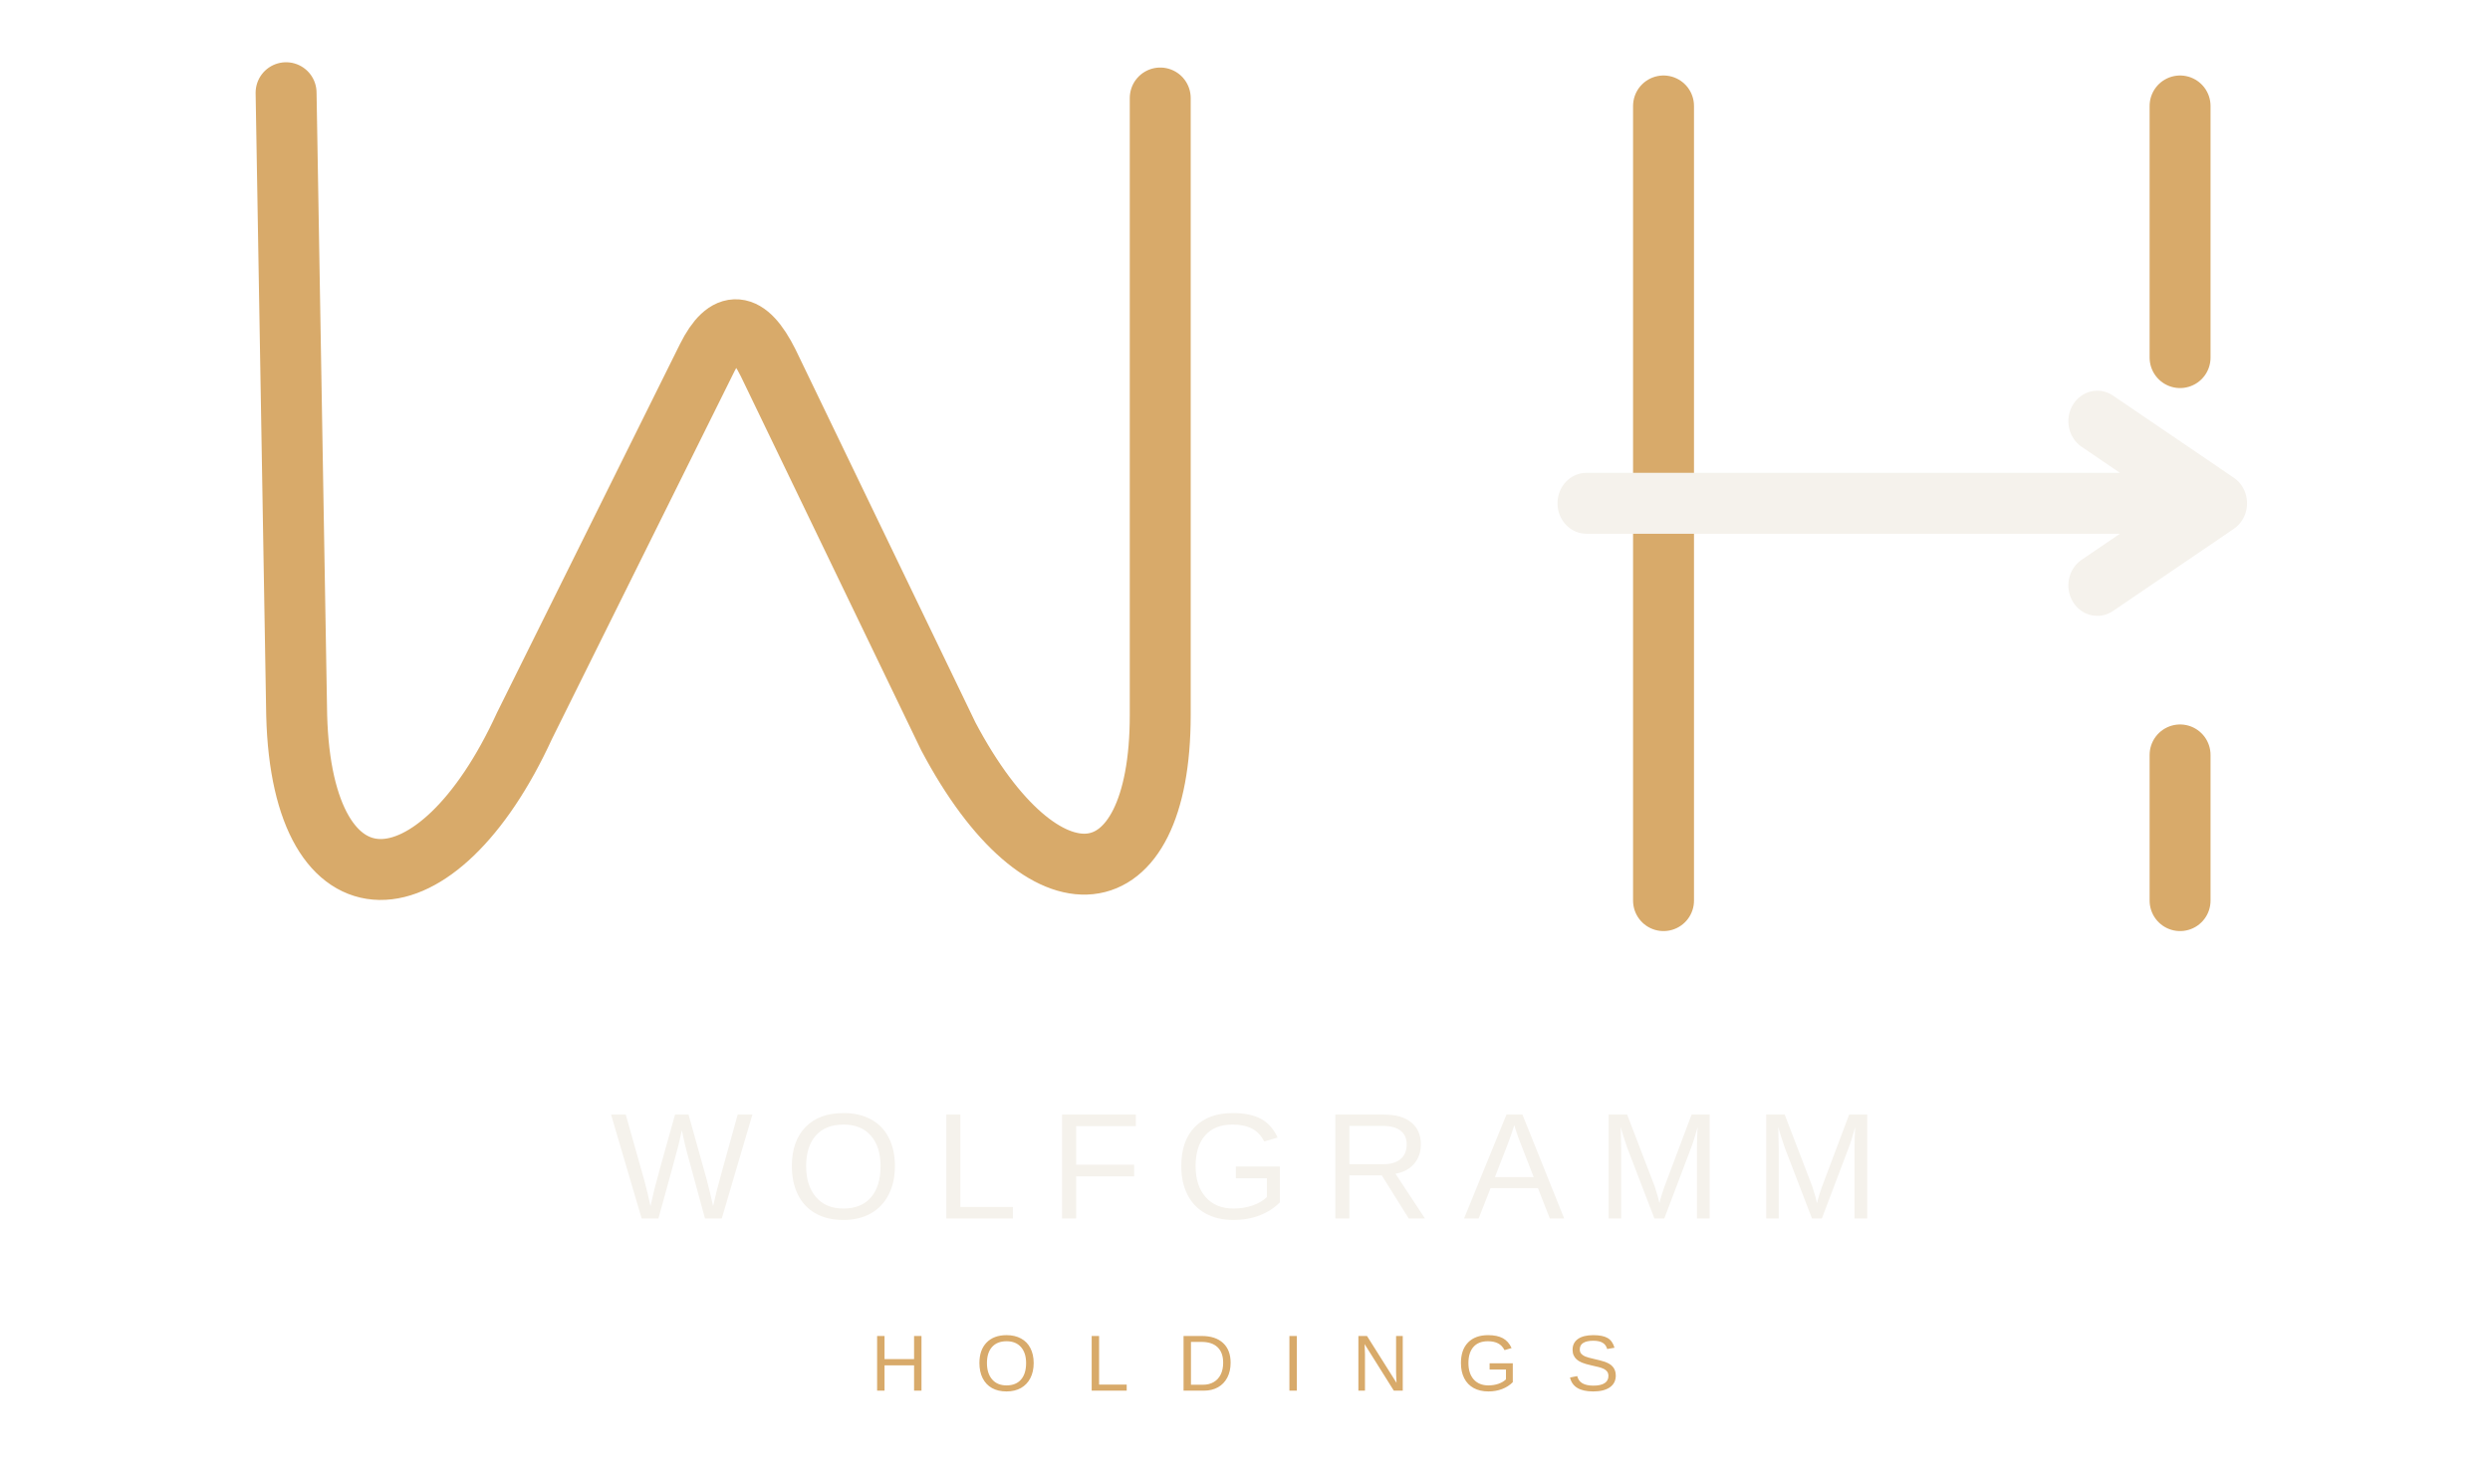
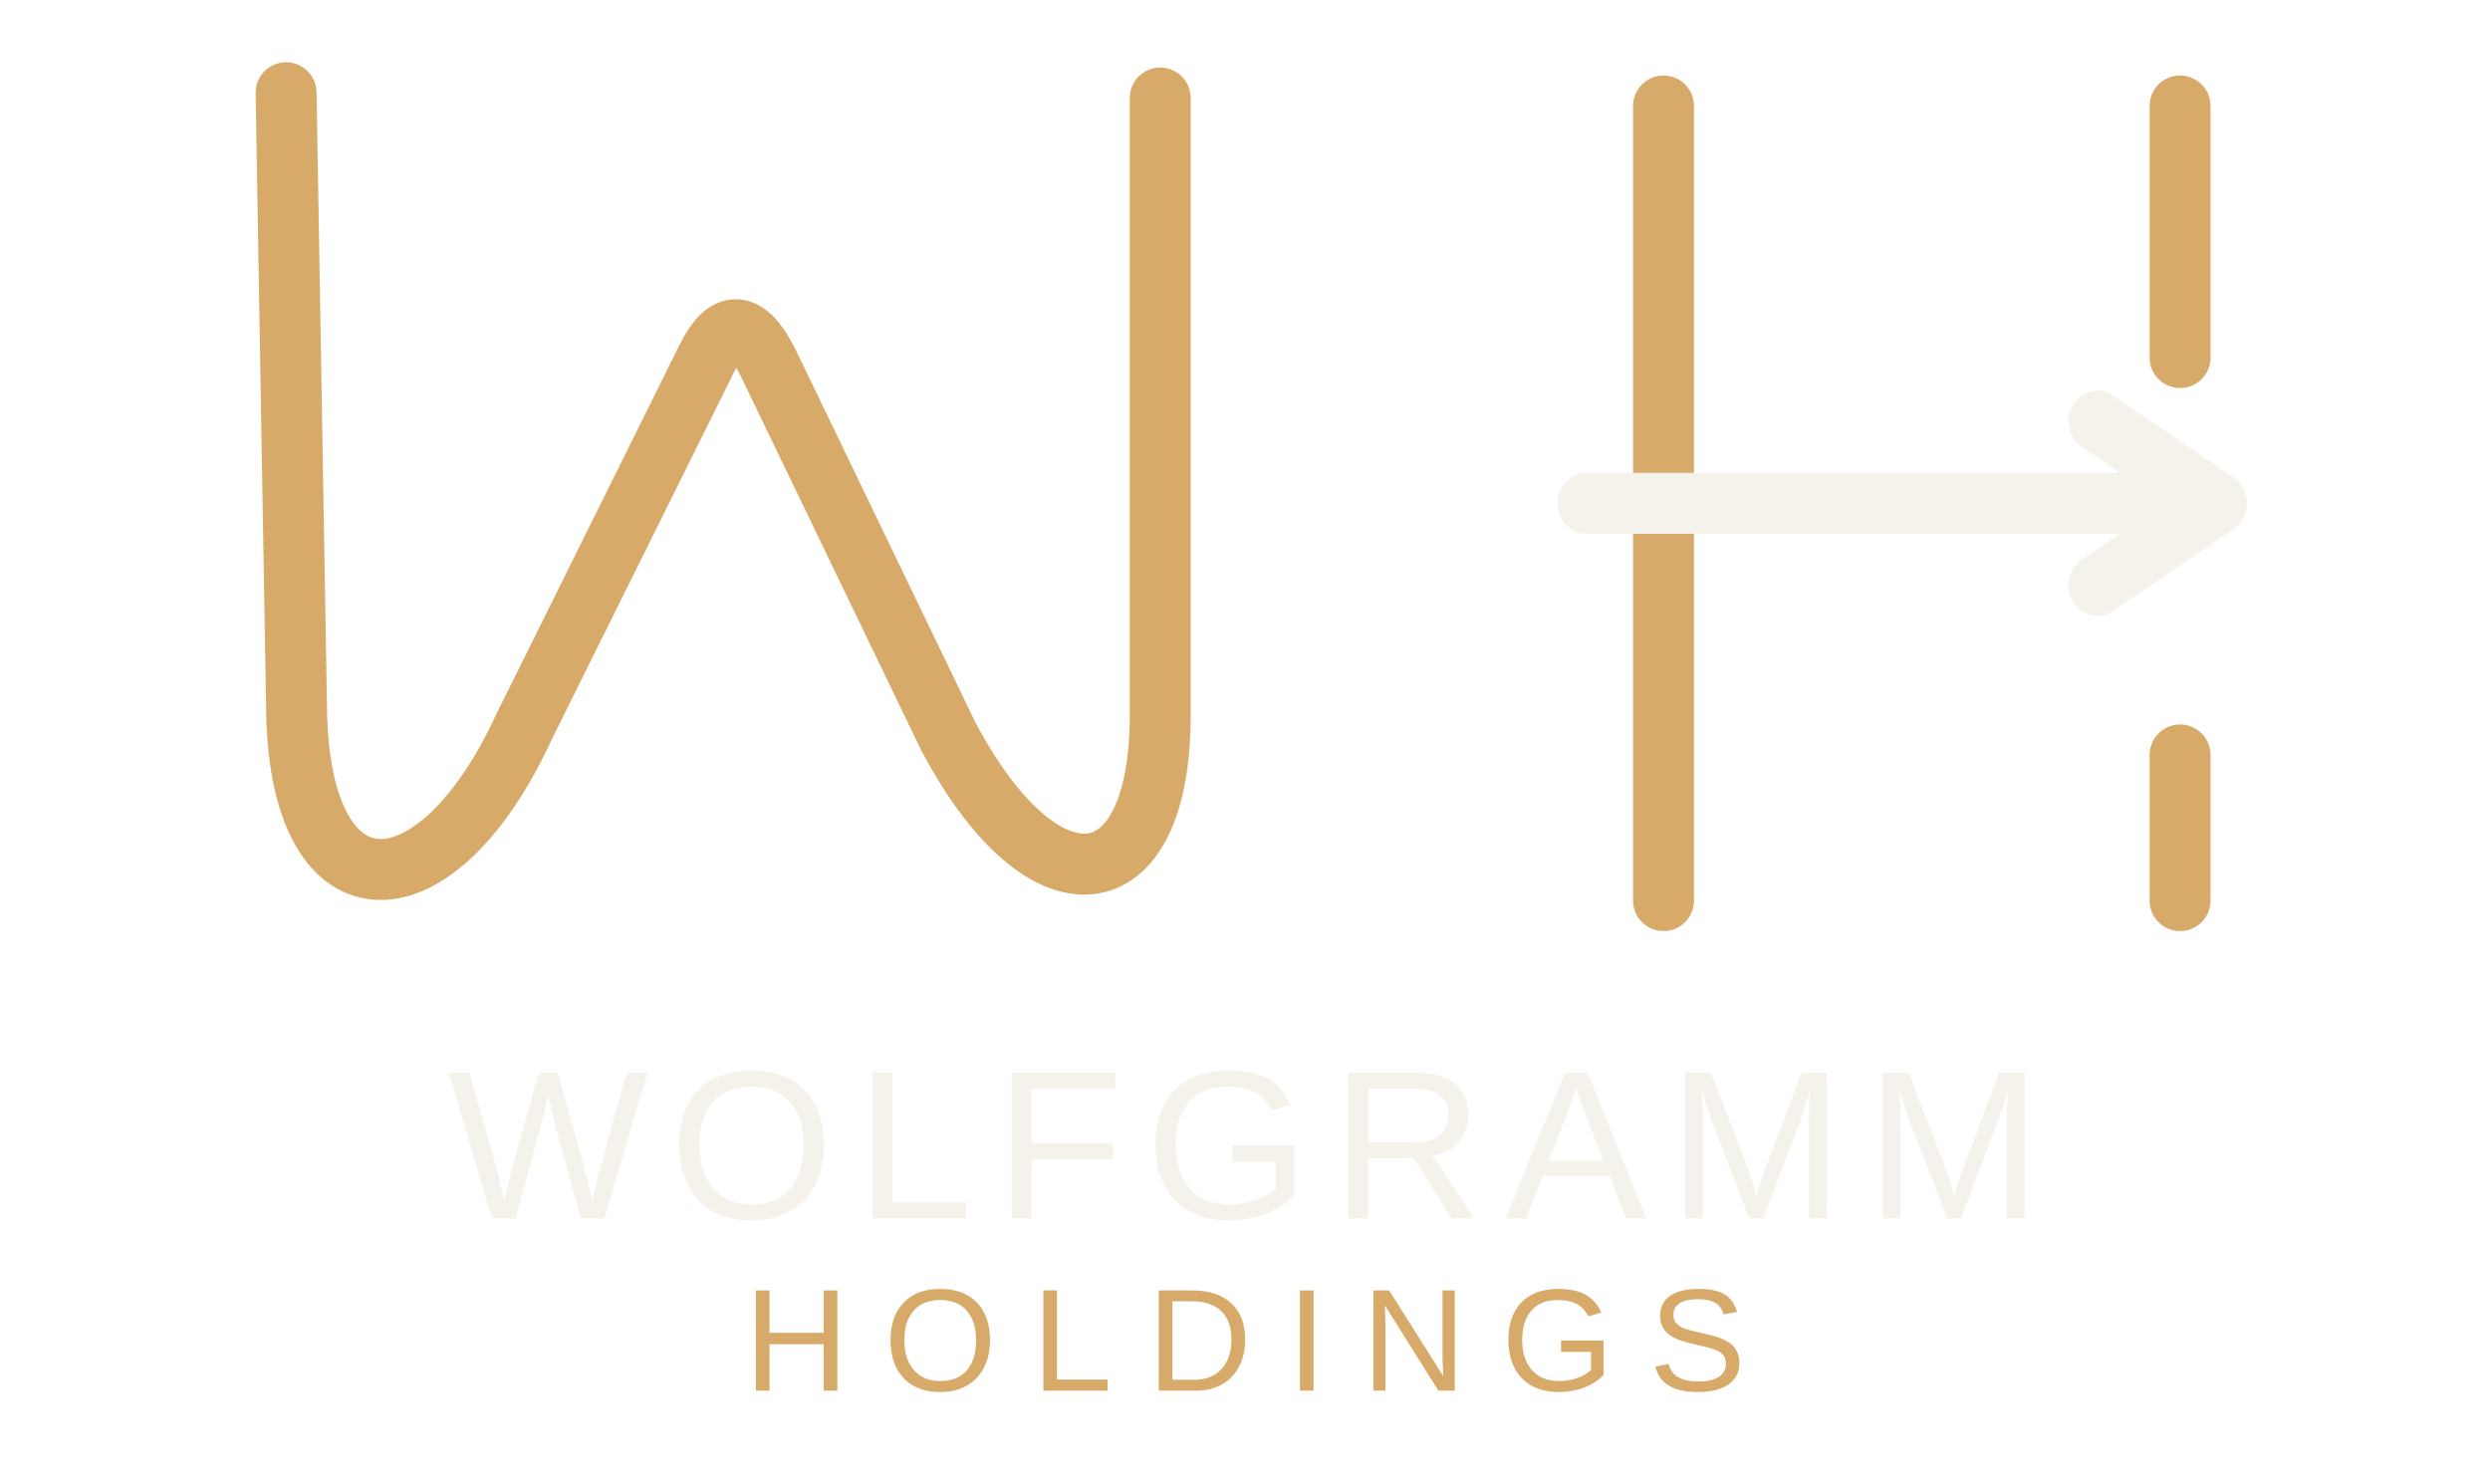
<svg xmlns="http://www.w3.org/2000/svg" viewBox="0 0 940 560" role="img" aria-labelledby="title">
  <g transform="translate(70 0)" fill="none" stroke-linecap="round" stroke-linejoin="round" stroke-width="23">
    <path d="M38 35 42 270C44 348 95 346 128 274L197 135Q208 113 220 137L288 278C324 346 368 341 368 270V37" stroke="#D8AA6A" />
    <path d="M558 40v300M753 40v95m0 150v55" stroke="#D8AA6A" />
    <path d="M562 190h248m-45-31 48 31-48 31" stroke="#F5F2EC" transform="translate(-5 0) scale(.95 1)" />
  </g>
-   <text x="470" y="460" text-anchor="middle" fill="#F5F2EC" font-family="Arial,sans-serif" font-size="57" letter-spacing="12">WOLFGRAMM</text>
-   <text x="470" y="525" text-anchor="middle" fill="#D8AA6A" font-family="Arial,sans-serif" font-size="30" letter-spacing="18">HOLDINGS</text>
+   <text x="470" y="460" text-anchor="middle" fill="#F5F2EC" font-family="Arial,sans-serif" font-size="80" letter-spacing="8">WOLFGRAMM</text>
+   <text x="470" y="525" text-anchor="middle" fill="#D8AA6A" font-family="Arial,sans-serif" font-size="55" letter-spacing="13">HOLDINGS</text>
</svg>
